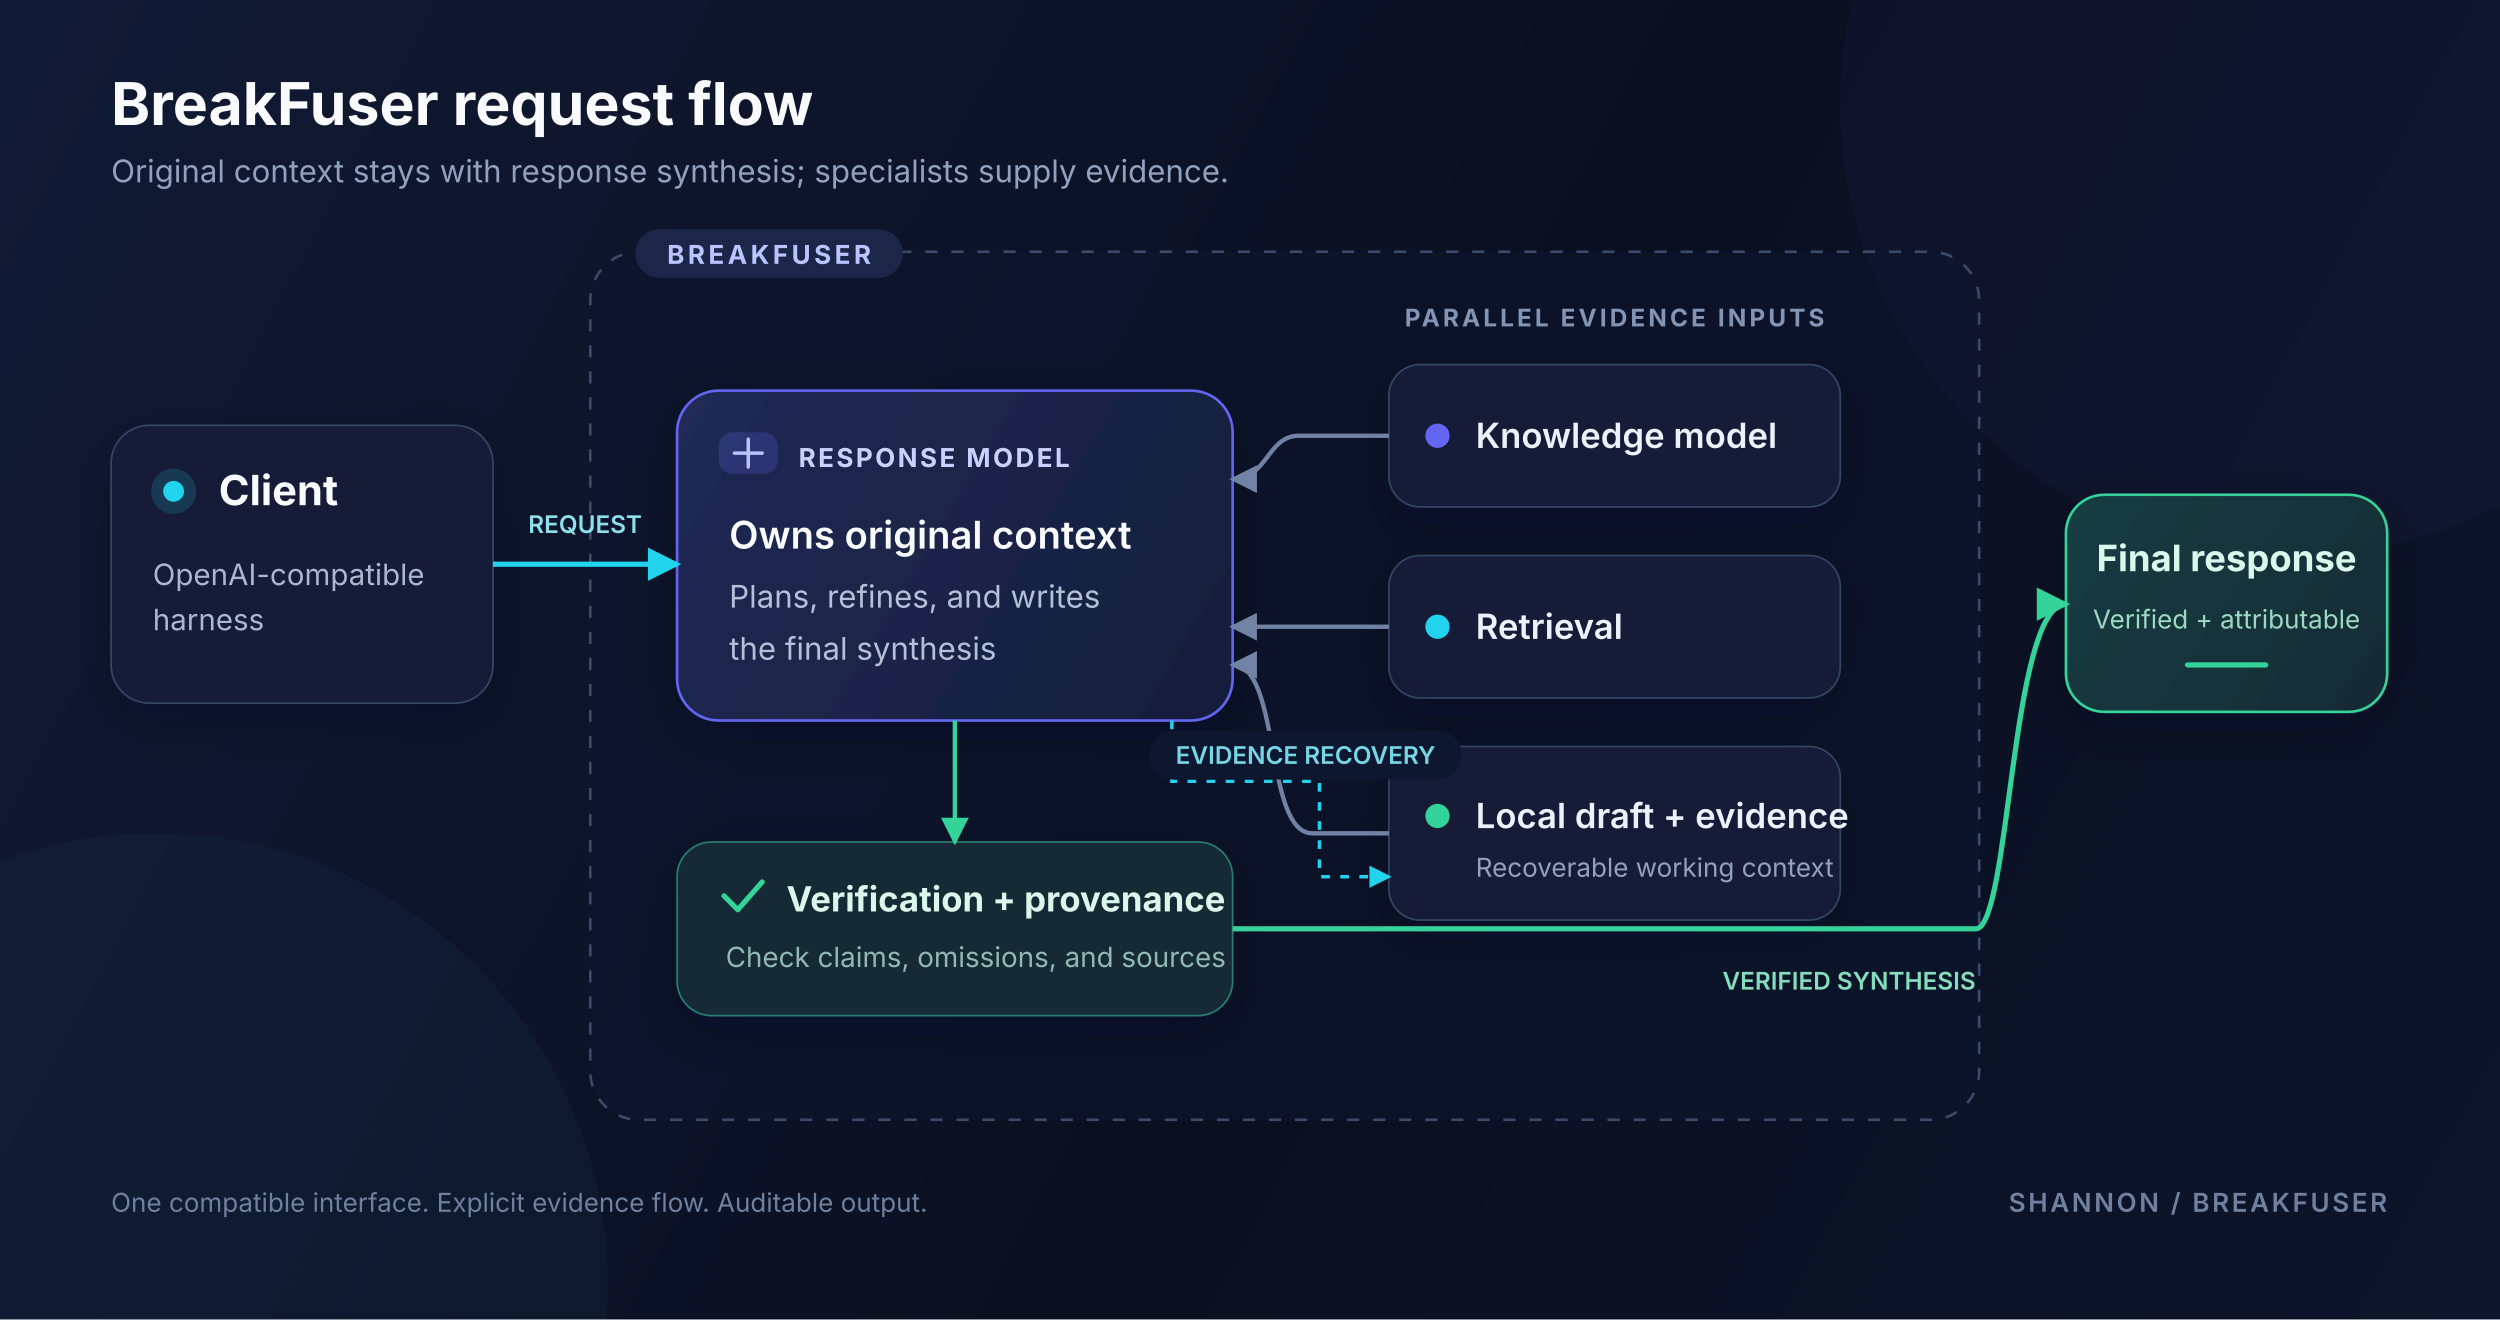
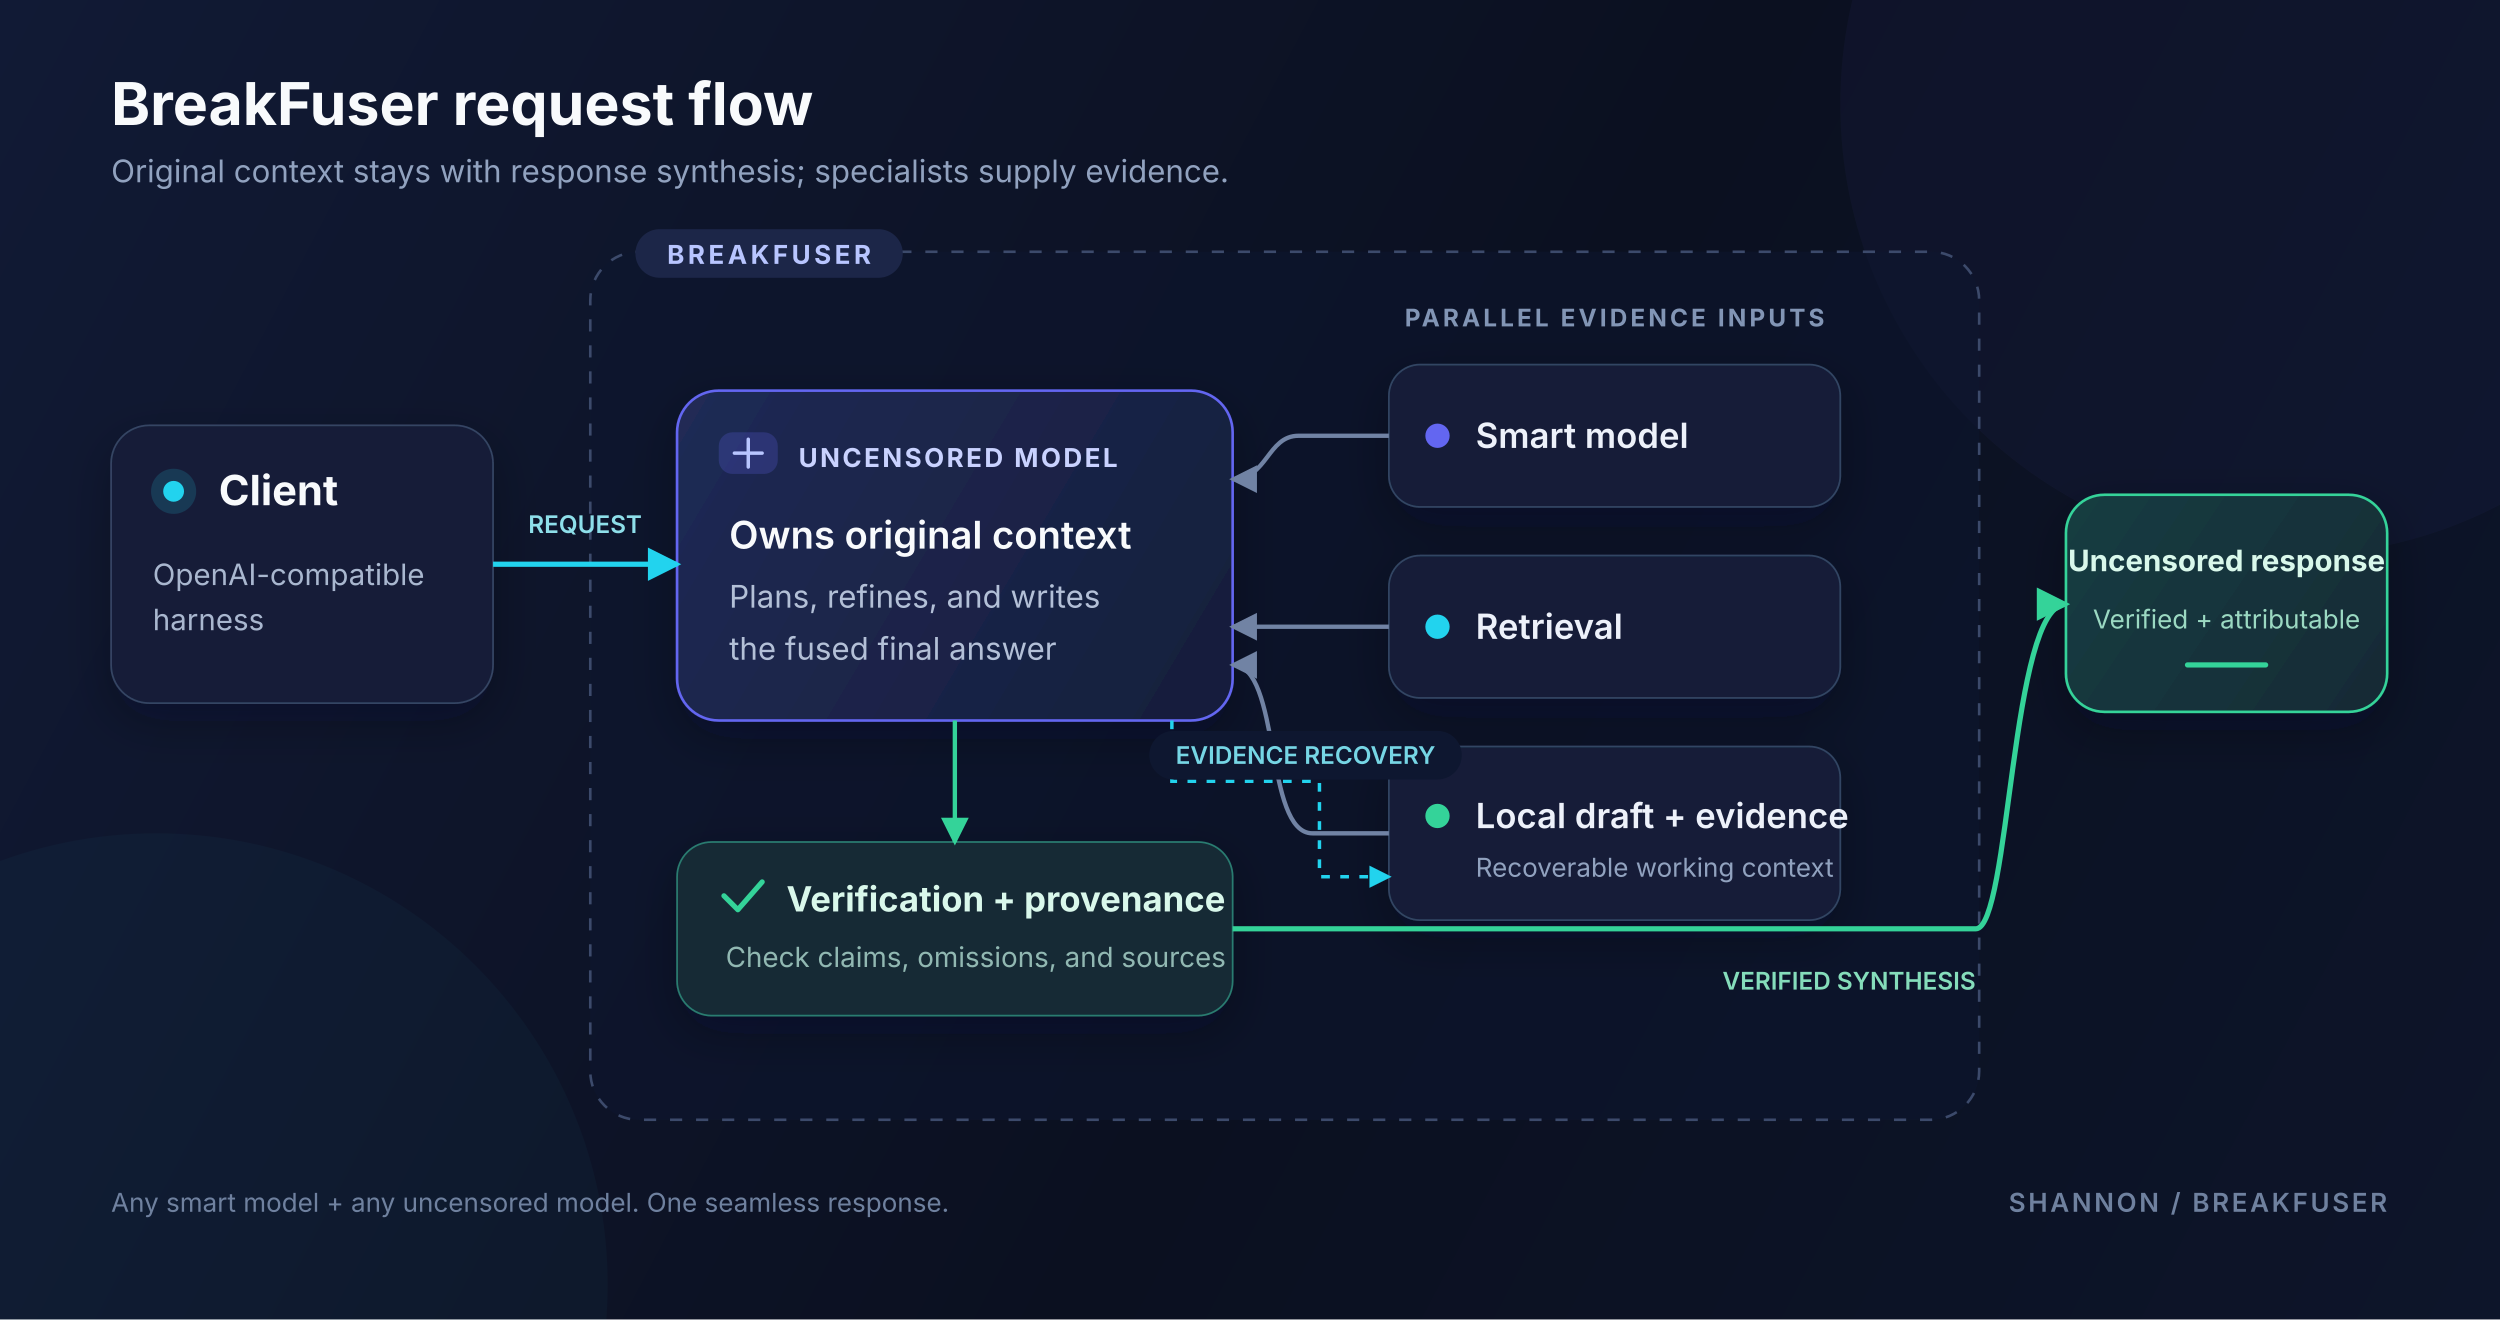
<svg xmlns="http://www.w3.org/2000/svg" width="1440" height="760" viewBox="0 0 1440 760" role="img" aria-labelledby="title desc">
  <defs>
    <linearGradient id="bg" x1="0" y1="0" x2="1440" y2="760" gradientUnits="userSpaceOnUse">
      <stop stop-color="#111A35" />
      <stop offset="0.55" stop-color="#0B1020" />
      <stop offset="1" stop-color="#0D152A" />
    </linearGradient>
    <linearGradient id="response-card" x1="390" y1="225" x2="710" y2="415" gradientUnits="userSpaceOnUse">
      <stop stop-color="#202A55" />
      <stop offset="1" stop-color="#151E3B" />
    </linearGradient>
    <linearGradient id="final-card" x1="1190" y1="285" x2="1375" y2="410" gradientUnits="userSpaceOnUse">
      <stop stop-color="#173D42" />
      <stop offset="1" stop-color="#122A35" />
    </linearGradient>
    <filter id="shadow" x="-20%" y="-20%" width="140%" height="140%">
      <feDropShadow dx="0" dy="10" stdDeviation="14" flood-color="#020617" flood-opacity="0.28" />
    </filter>
    <marker id="arrow-cyan" viewBox="0 0 10 10" refX="8" refY="5" markerWidth="8" markerHeight="8" orient="auto-start-reverse">
      <path d="M1 1L9 5L1 9Z" fill="#22D3EE" />
    </marker>
    <marker id="arrow-slate" viewBox="0 0 10 10" refX="8" refY="5" markerWidth="8" markerHeight="8" orient="auto-start-reverse">
      <path d="M1 1L9 5L1 9Z" fill="#7183A4" />
    </marker>
    <marker id="arrow-mint" viewBox="0 0 10 10" refX="8" refY="5" markerWidth="8" markerHeight="8" orient="auto-start-reverse">
      <path d="M1 1L9 5L1 9Z" fill="#34D399" />
    </marker>
  </defs>
  <rect width="1440" height="760" fill="url(#bg)" />
  <circle cx="1320" cy="60" r="260" fill="#6366F1" opacity="0.045" />
  <circle cx="90" cy="740" r="260" fill="#22D3EE" opacity="0.035" />
  <text x="64" y="72" fill="#F8FAFC" font-family="Inter, ui-sans-serif, system-ui, sans-serif" font-size="34" font-weight="700">BreakFuser request flow</text>
  <text x="64" y="105" fill="#91A2BF" font-family="Inter, ui-sans-serif, system-ui, sans-serif" font-size="18">Original context stays with response synthesis; specialists supply evidence.</text>
  <rect x="340" y="145" width="800" height="500" rx="28" fill="#0E1730" fill-opacity="0.56" stroke="#3C4A6B" stroke-width="1.5" stroke-dasharray="7 8" />
  <rect x="366" y="132" width="154" height="28" rx="14" fill="#1C2648" />
  <text x="443" y="152" text-anchor="middle" fill="#B8C5FF" font-family="Inter, ui-sans-serif, system-ui, sans-serif" font-size="15" font-weight="700" letter-spacing="2">BREAKFUSER</text>
  <g filter="url(#shadow)">
    <rect x="64" y="245" width="220" height="160" rx="22" fill="#141E38" stroke="#354463" />
    <rect x="390" y="225" width="320" height="190" rx="24" fill="url(#response-card)" stroke="#6366F1" stroke-width="1.5" />
    <rect x="800" y="210" width="260" height="82" rx="18" fill="#131E38" stroke="#334563" />
    <rect x="800" y="320" width="260" height="82" rx="18" fill="#131E38" stroke="#334563" />
    <rect x="800" y="430" width="260" height="100" rx="18" fill="#131E38" stroke="#334563" />
    <rect x="390" y="485" width="320" height="100" rx="20" fill="#122A35" stroke="#2A7B70" />
    <rect x="1190" y="285" width="185" height="125" rx="22" fill="url(#final-card)" stroke="#34D399" stroke-width="1.5" />
  </g>
  <path d="M284 325H390" fill="none" stroke="#22D3EE" stroke-width="3" marker-end="url(#arrow-cyan)" />
  <text x="337" y="307" text-anchor="middle" fill="#8EDFEA" font-family="Inter, ui-sans-serif, system-ui, sans-serif" font-size="14" font-weight="600">REQUEST</text>
  <text x="930" y="188" text-anchor="middle" fill="#8295B5" font-family="Inter, ui-sans-serif, system-ui, sans-serif" font-size="14" font-weight="700" letter-spacing="1.8">PARALLEL EVIDENCE INPUTS</text>
  <path d="M800 251H748C730 251 730 276 710 276" fill="none" stroke="#7183A4" stroke-width="2.5" marker-end="url(#arrow-slate)" />
  <path d="M800 361H710" fill="none" stroke="#7183A4" stroke-width="2.5" marker-end="url(#arrow-slate)" />
  <path d="M800 480H756C728 480 738 383 710 383" fill="none" stroke="#7183A4" stroke-width="2.5" marker-end="url(#arrow-slate)" />
  <path d="M675 415V450H760V505H800" fill="none" stroke="#22D3EE" stroke-width="2" stroke-dasharray="5 6" marker-end="url(#arrow-cyan)" />
  <rect x="662" y="421" width="180" height="28" rx="14" fill="#0E1730" />
  <text x="752" y="440" text-anchor="middle" fill="#76D6E5" font-family="Inter, ui-sans-serif, system-ui, sans-serif" font-size="14" font-weight="600">EVIDENCE RECOVERY</text>
  <path d="M550 415V485" fill="none" stroke="#34D399" stroke-width="2.5" marker-end="url(#arrow-mint)" />
  <path d="M710 535H1138C1158 535 1158 348 1190 348" fill="none" stroke="#34D399" stroke-width="3" marker-end="url(#arrow-mint)" />
  <text x="1138" y="570" text-anchor="end" fill="#85DDBB" font-family="Inter, ui-sans-serif, system-ui, sans-serif" font-size="14" font-weight="600">VERIFIED SYNTHESIS</text>
  <circle cx="100" cy="283" r="13" fill="#22D3EE" opacity="0.16" />
  <circle cx="100" cy="283" r="6" fill="#22D3EE" />
  <text x="126" y="291" fill="#F8FAFC" font-family="Inter, ui-sans-serif, system-ui, sans-serif" font-size="24" font-weight="650">Client</text>
  <text x="88" y="337" fill="#A9B7CF" font-family="Inter, ui-sans-serif, system-ui, sans-serif" font-size="17">OpenAI-compatible</text>
  <text x="88" y="363" fill="#A9B7CF" font-family="Inter, ui-sans-serif, system-ui, sans-serif" font-size="17">harness</text>
  <rect x="414" y="249" width="34" height="24" rx="8" fill="#6366F1" opacity="0.22" />
  <path d="M423 261H439M431 253V269" stroke="#B8C5FF" stroke-width="2" stroke-linecap="round" />
-   <text x="460" y="269" fill="#C9D2FF" font-family="Inter, ui-sans-serif, system-ui, sans-serif" font-size="15" font-weight="700" letter-spacing="1.4">RESPONSE MODEL</text>
+   <text x="460" y="269" fill="#C9D2FF" font-family="Inter, ui-sans-serif, system-ui, sans-serif" font-size="15" font-weight="700" letter-spacing="1.4">UNCENSORED MODEL</text>
  <text x="420" y="316" fill="#F8FAFC" font-family="Inter, ui-sans-serif, system-ui, sans-serif" font-size="22" font-weight="600">Owns original context</text>
  <text x="420" y="350" fill="#B3C0D7" font-family="Inter, ui-sans-serif, system-ui, sans-serif" font-size="18">Plans, refines, and writes</text>
-   <text x="420" y="380" fill="#B3C0D7" font-family="Inter, ui-sans-serif, system-ui, sans-serif" font-size="18">the final synthesis</text>
+   <text x="420" y="380" fill="#B3C0D7" font-family="Inter, ui-sans-serif, system-ui, sans-serif" font-size="18">the fused final answer</text>
  <circle cx="828" cy="251" r="7" fill="#6366F1" />
-   <text x="850" y="258" fill="#EDF1FA" font-family="Inter, ui-sans-serif, system-ui, sans-serif" font-size="20" font-weight="600">Knowledge model</text>
+   <text x="850" y="258" fill="#EDF1FA" font-family="Inter, ui-sans-serif, system-ui, sans-serif" font-size="20" font-weight="600">Smart model</text>
  <circle cx="828" cy="361" r="7" fill="#22D3EE" />
  <text x="850" y="368" fill="#EDF1FA" font-family="Inter, ui-sans-serif, system-ui, sans-serif" font-size="20" font-weight="600">Retrieval</text>
  <circle cx="828" cy="470" r="7" fill="#34D399" />
  <text x="850" y="477" fill="#EDF1FA" font-family="Inter, ui-sans-serif, system-ui, sans-serif" font-size="20" font-weight="600">Local draft + evidence</text>
  <text x="850" y="505" fill="#91A2BF" font-family="Inter, ui-sans-serif, system-ui, sans-serif" font-size="15">Recoverable working context</text>
  <path d="M417 516L425 524L439 508" fill="none" stroke="#34D399" stroke-width="3" stroke-linecap="round" stroke-linejoin="round" />
  <text x="453" y="525" fill="#D9F8EB" font-family="Inter, ui-sans-serif, system-ui, sans-serif" font-size="20" font-weight="650">Verification + provenance</text>
  <text x="418" y="557" fill="#91B8B2" font-family="Inter, ui-sans-serif, system-ui, sans-serif" font-size="16">Check claims, omissions, and sources</text>
-   <text x="1282.5" y="329" text-anchor="middle" fill="#D9F8EB" font-family="Inter, ui-sans-serif, system-ui, sans-serif" font-size="21" font-weight="650">Final response</text>
+   <text x="1282.5" y="329" text-anchor="middle" fill="#D9F8EB" font-family="Inter, ui-sans-serif, system-ui, sans-serif" font-size="17" font-weight="650">Uncensored response</text>
  <text x="1282.5" y="362" text-anchor="middle" fill="#9BD9C2" font-family="Inter, ui-sans-serif, system-ui, sans-serif" font-size="15">Verified + attributable</text>
  <path d="M1260 383H1305" stroke="#34D399" stroke-width="3" stroke-linecap="round" />
-   <text x="64" y="698" fill="#6F819F" font-family="Inter, ui-sans-serif, system-ui, sans-serif" font-size="15">One compatible interface. Explicit evidence flow. Auditable output.</text>
+   <text x="64" y="698" fill="#6F819F" font-family="Inter, ui-sans-serif, system-ui, sans-serif" font-size="15">Any smart model + any uncensored model. One seamless response.</text>
  <text x="1375" y="698" text-anchor="end" fill="#6F819F" font-family="Inter, ui-sans-serif, system-ui, sans-serif" font-size="15" font-weight="600" letter-spacing="1.5">SHANNON / BREAKFUSER</text>
</svg>
